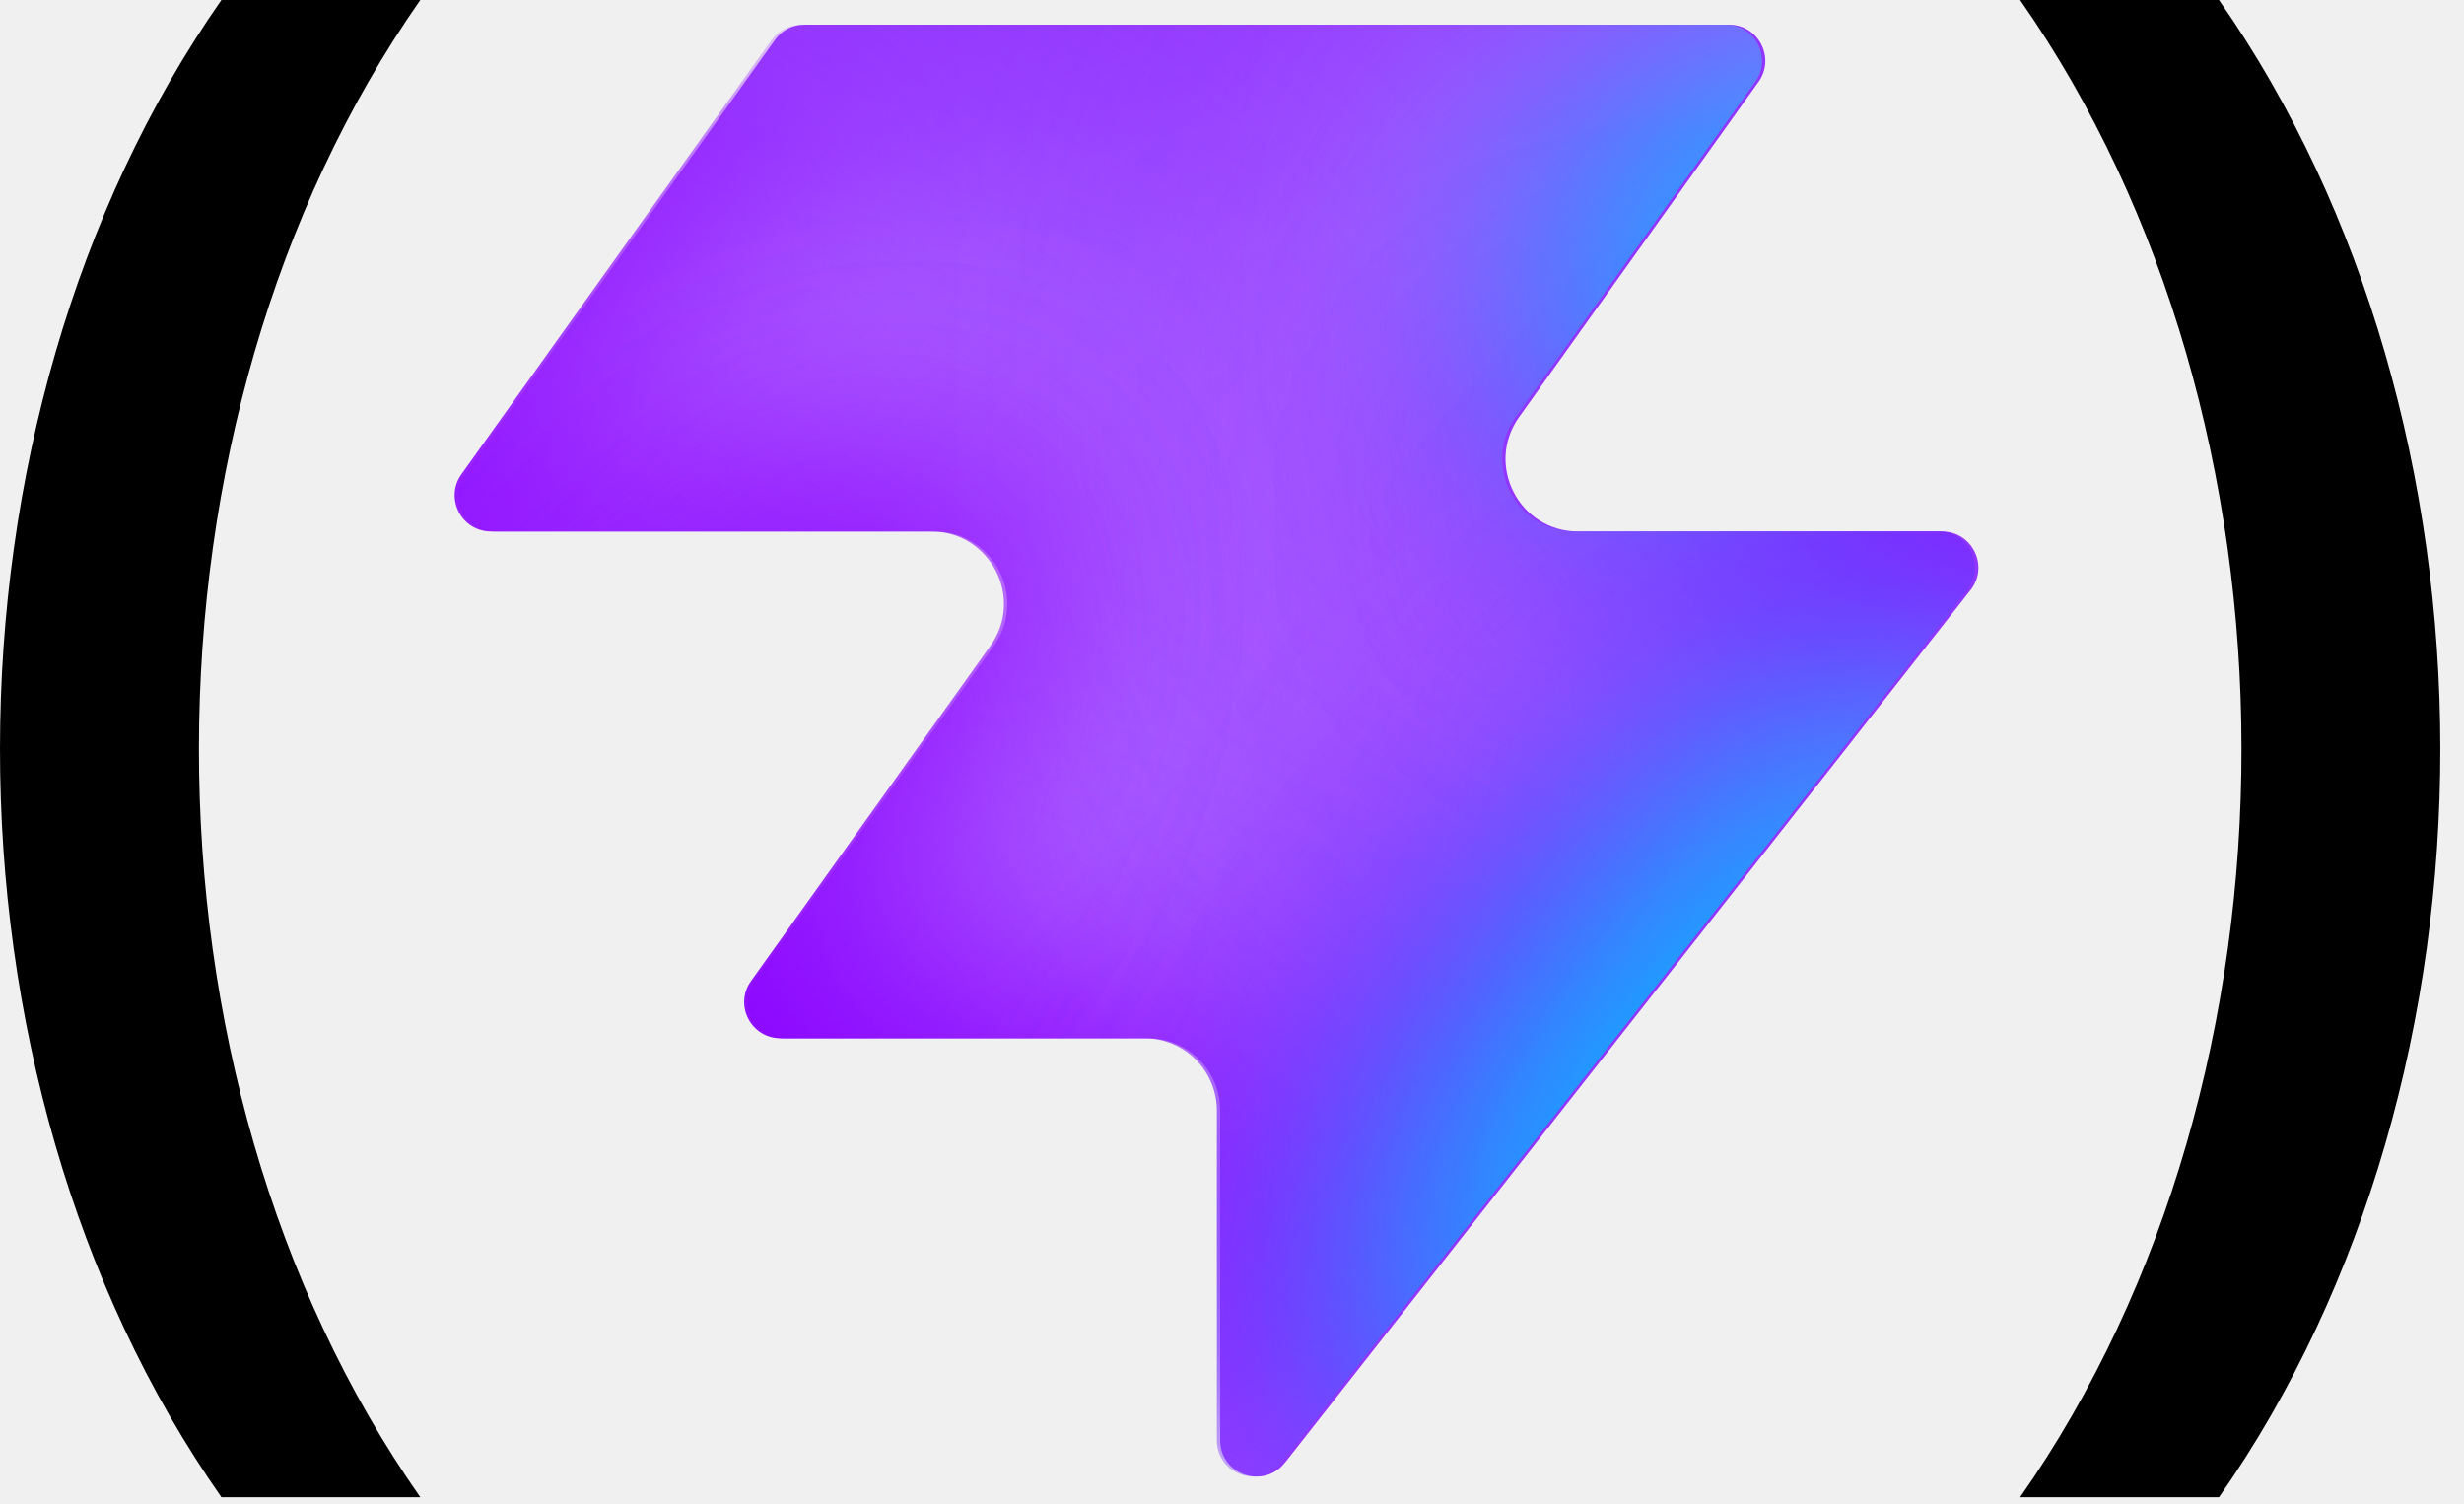
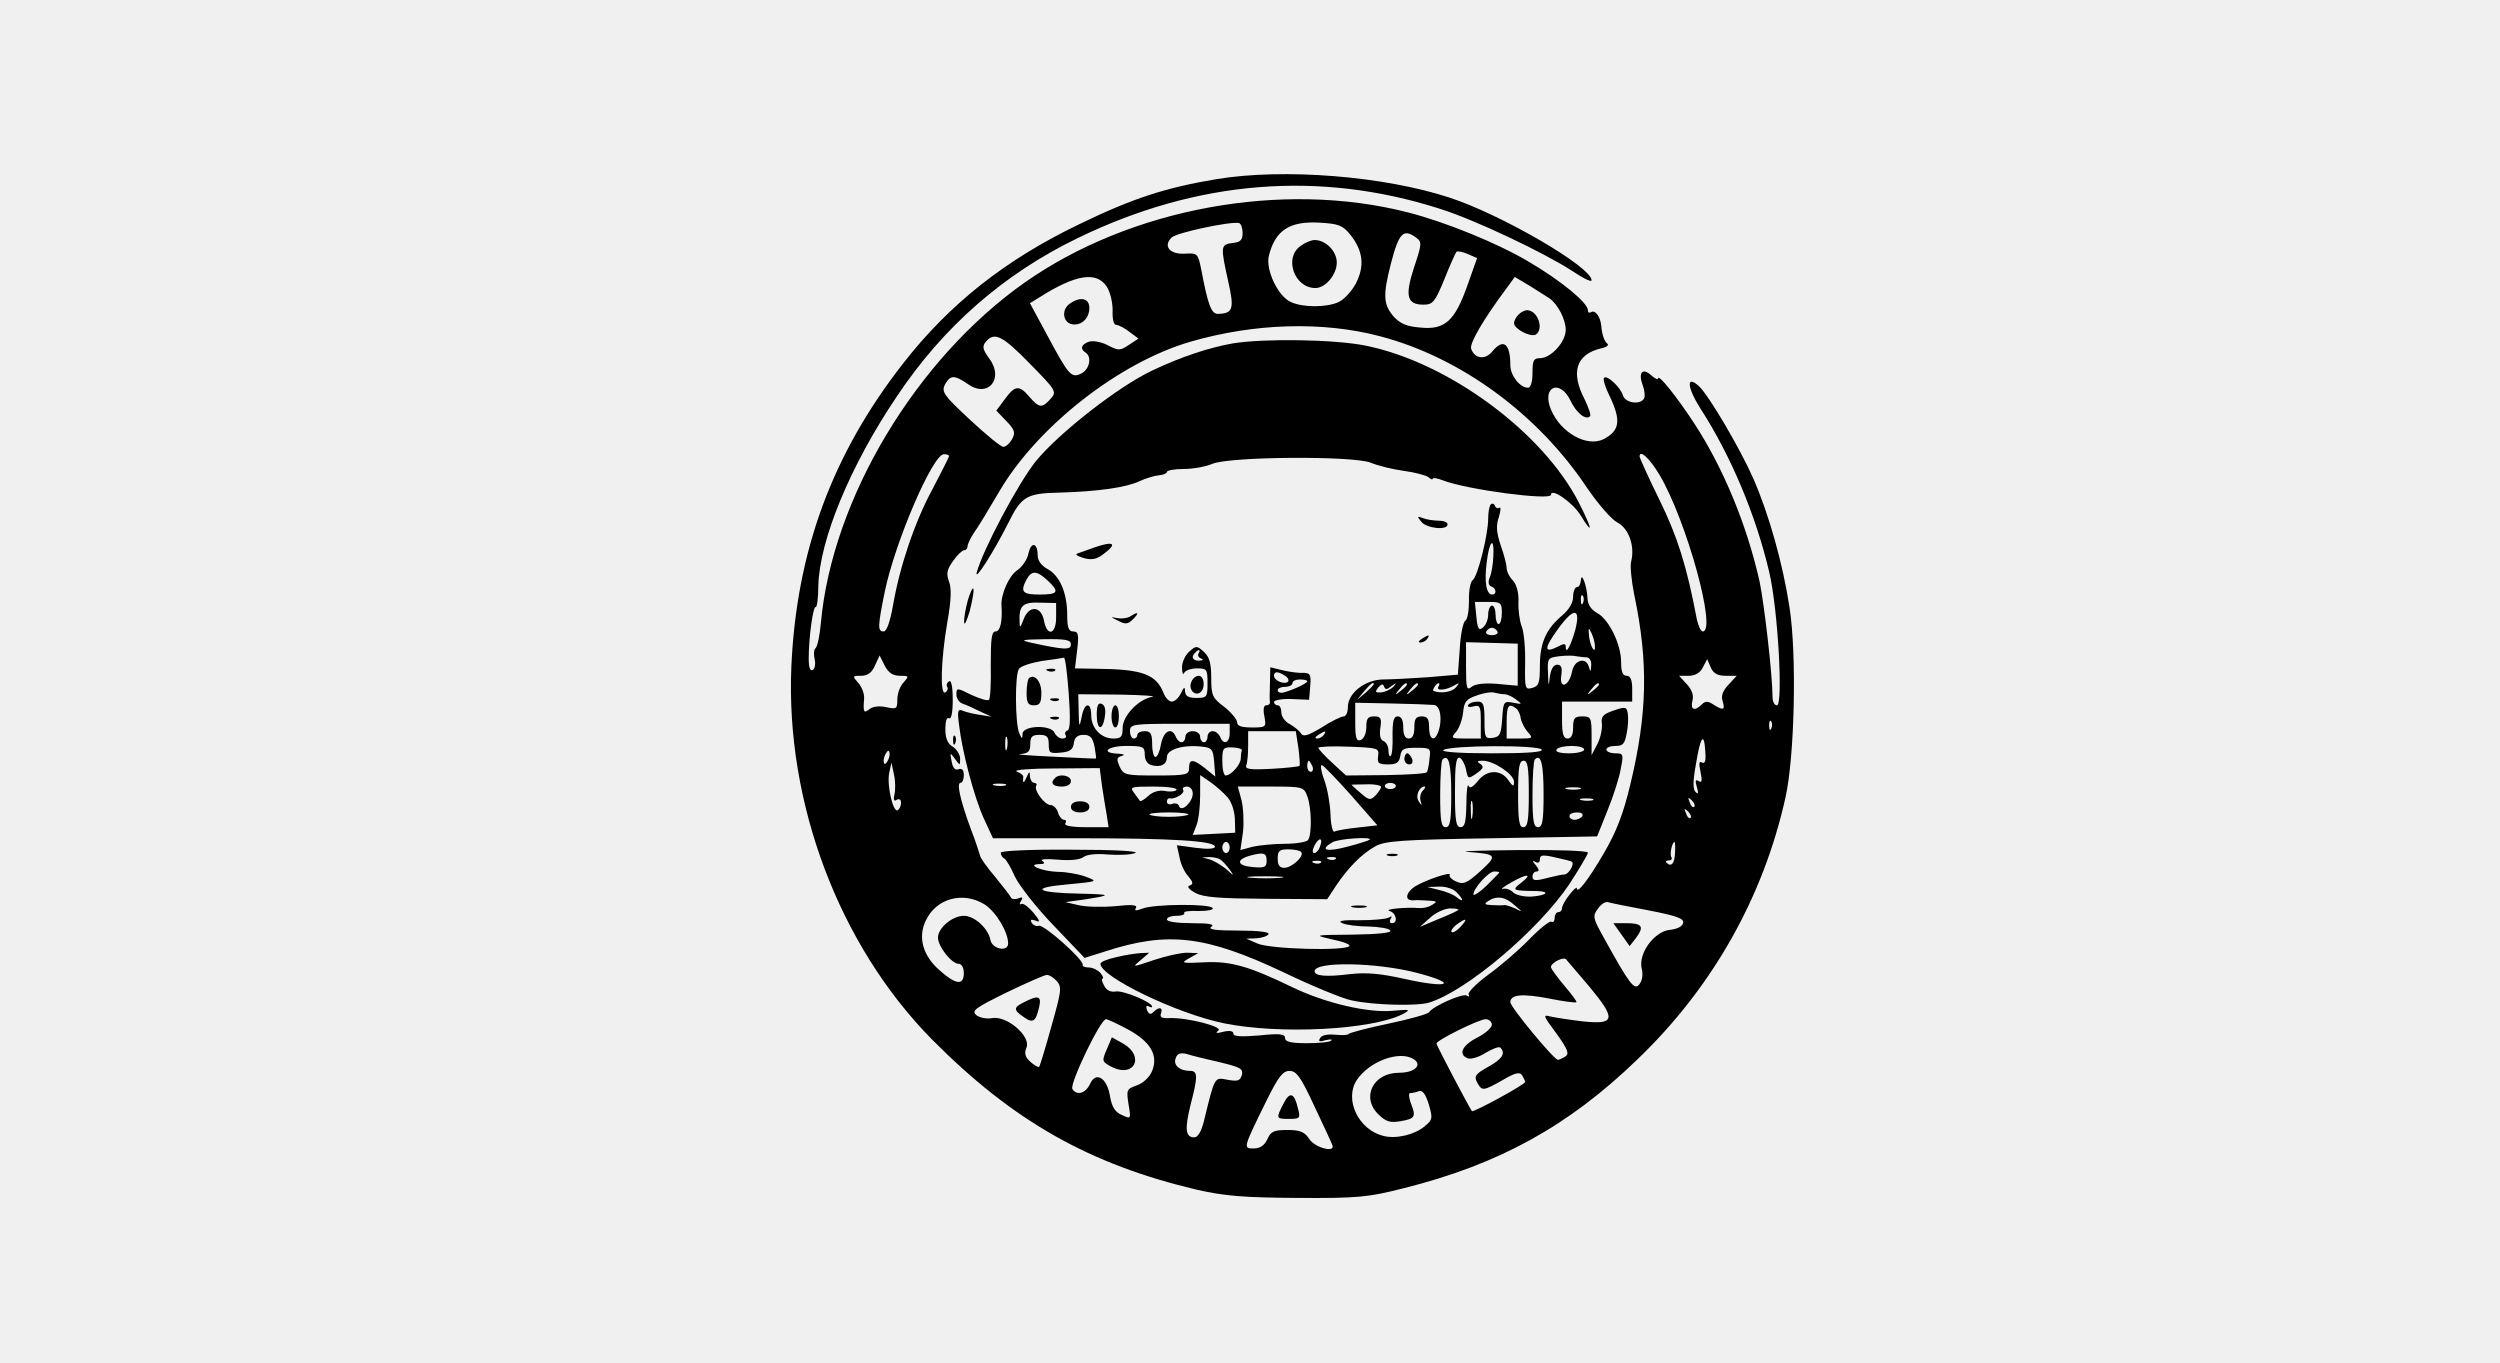
- <svg xmlns="http://www.w3.org/2000/svg" width="77" height="47" fill="none" aria-labelledby="vite-logo-title" viewBox="0 0 77 47">
-   <style>.parenthesis{fill:#000}@media (prefers-color-scheme:dark){.parenthesis{fill:#fff}}</style>
-   <path fill="#9135ff" d="M40.151 45.71c-.663.844-2.02.374-2.02-.699V34.708a2.26 2.26 0 0 0-2.262-2.262H24.493c-.92 0-1.457-1.04-.92-1.788l7.479-10.471c1.07-1.498 0-3.578-1.842-3.578H15.443c-.92 0-1.456-1.04-.92-1.788l9.696-13.576c.213-.297.556-.474.92-.474h28.894c.92 0 1.456 1.04.92 1.788l-7.48 10.472c-1.07 1.497 0 3.578 1.842 3.578h11.376c.944 0 1.474 1.087.89 1.83L40.153 45.712z" />
-   <mask id="a" width="48" height="47" x="14" y="0" maskUnits="userSpaceOnUse" style="mask-type:alpha">
-     <path fill="#000" d="M40.047 45.71c-.663.843-2.02.374-2.02-.699V34.708a2.26 2.26 0 0 0-2.262-2.262H24.389c-.92 0-1.457-1.04-.92-1.788l7.479-10.472c1.07-1.497 0-3.578-1.842-3.578H15.34c-.92 0-1.456-1.04-.92-1.788l9.696-13.575c.213-.297.556-.474.92-.474H53.93c.92 0 1.456 1.04.92 1.788L47.37 13.03c-1.07 1.498 0 3.578 1.842 3.578h11.376c.944 0 1.474 1.088.89 1.831L40.049 45.712z" />
-   </mask>
-   <g mask="url(#a)">
-     <g filter="url(#b)">
-       <ellipse cx="5.508" cy="14.704" fill="#eee6ff" rx="5.508" ry="14.704" transform="rotate(269.814 20.96 11.29)scale(-1 1)" />
-     </g>
-     <g filter="url(#c)">
-       <ellipse cx="10.399" cy="29.851" fill="#eee6ff" rx="10.399" ry="29.851" transform="rotate(89.814 -16.902 -8.275)scale(1 -1)" />
-     </g>
-     <g filter="url(#d)">
-       <ellipse cx="5.508" cy="30.487" fill="#8900ff" rx="5.508" ry="30.487" transform="rotate(89.814 -19.197 -7.127)scale(1 -1)" />
-     </g>
-     <g filter="url(#e)">
-       <ellipse cx="5.508" cy="30.599" fill="#8900ff" rx="5.508" ry="30.599" transform="rotate(89.814 -25.928 4.177)scale(1 -1)" />
-     </g>
-     <g filter="url(#f)">
-       <ellipse cx="5.508" cy="30.599" fill="#8900ff" rx="5.508" ry="30.599" transform="rotate(89.814 -25.738 5.52)scale(1 -1)" />
-     </g>
-     <g filter="url(#g)">
-       <ellipse cx="14.072" cy="22.078" fill="#eee6ff" rx="14.072" ry="22.078" transform="rotate(93.35 31.245 55.578)scale(-1 1)" />
-     </g>
-     <g filter="url(#h)">
-       <ellipse cx="3.47" cy="21.501" fill="#8900ff" rx="3.47" ry="21.501" transform="rotate(89.009 35.419 55.202)scale(-1 1)" />
-     </g>
-     <g filter="url(#i)">
-       <ellipse cx="3.47" cy="21.501" fill="#8900ff" rx="3.47" ry="21.501" transform="rotate(89.009 35.419 55.202)scale(-1 1)" />
-     </g>
-     <g filter="url(#j)">
-       <ellipse cx="14.592" cy="9.743" fill="#8900ff" rx="4.407" ry="29.108" transform="rotate(39.51 14.592 9.743)" />
-     </g>
-     <g filter="url(#k)">
-       <ellipse cx="61.728" cy="-5.321" fill="#8900ff" rx="4.407" ry="29.108" transform="rotate(37.892 61.728 -5.32)" />
-     </g>
-     <g filter="url(#l)">
-       <ellipse cx="55.618" cy="7.104" fill="#00c2ff" rx="5.971" ry="9.665" transform="rotate(37.892 55.618 7.104)" />
-     </g>
-     <g filter="url(#m)">
-       <ellipse cx="12.326" cy="39.103" fill="#8900ff" rx="4.407" ry="29.108" transform="rotate(37.892 12.326 39.103)" />
-     </g>
-     <g filter="url(#n)">
-       <ellipse cx="12.326" cy="39.103" fill="#8900ff" rx="4.407" ry="29.108" transform="rotate(37.892 12.326 39.103)" />
-     </g>
-     <g filter="url(#o)">
-       <ellipse cx="49.857" cy="30.678" fill="#8900ff" rx="4.407" ry="29.108" transform="rotate(37.892 49.857 30.678)" />
-     </g>
-     <g filter="url(#p)">
-       <ellipse cx="52.623" cy="33.171" fill="#00c2ff" rx="5.971" ry="15.297" transform="rotate(37.892 52.623 33.17)" />
-     </g>
+ <svg xmlns="http://www.w3.org/2000/svg" version="1.0" width="677pt" height="369pt" viewBox="0 0 677 369" preserveAspectRatio="xMidYMid meet">
+   <g transform="translate(0,369) scale(0.1,-0.1)" fill="#000000" stroke="none">
+     <path d="M3295 3205 c-138 -23 -228 -52 -372 -122 -200 -96 -352 -216 -478 -378 -191 -245 -288 -507 -302 -820 -16 -369 129 -754 380 -1009 220 -222 427 -339 719 -408 76 -17 125 -21 273 -22 163 -1 190 2 285 26 260 65 448 169 635 350 202 194 340 438 400 708 25 111 31 388 11 515 -18 119 -56 253 -98 349 -36 82 -121 226 -147 250 -35 32 -33 -2 3 -59 84 -130 151 -291 187 -444 24 -101 38 -361 21 -361 -7 0 -12 10 -12 23 0 57 -22 249 -35 312 -34 152 -98 308 -178 430 -48 73 -97 134 -97 120 0 -4 -9 0 -19 9 -23 21 -35 7 -23 -26 5 -12 7 -29 5 -35 -7 -20 -51 -16 -58 6 -7 23 -43 56 -51 48 -4 -3 3 -26 15 -50 31 -65 28 -93 -16 -116 -45 -23 -117 17 -143 80 -26 62 24 84 53 24 16 -34 42 -54 53 -42 3 3 -4 23 -15 46 -38 73 -23 120 42 137 16 3 25 9 20 13 -8 6 -15 24 -17 51 -3 23 -16 41 -27 35 -5 -4 -9 -1 -9 5 0 20 -73 80 -158 130 -85 51 -228 109 -330 135 -340 87 -751 11 -1037 -190 -294 -207 -521 -585 -552 -921 -3 -36 -10 -67 -15 -70 -4 -3 -5 -16 -2 -29 3 -12 1 -26 -5 -29 -7 -5 -11 6 -11 31 0 57 12 143 19 139 3 -2 7 24 7 57 3 124 86 326 213 514 126 189 290 332 491 429 322 156 652 183 978 79 96 -30 283 -119 360 -169 28 -19 52 -31 52 -25 0 36 -244 178 -385 224 -177 58 -447 80 -630 50z m70 -146 c0 -19 -6 -25 -27 -27 -33 -4 -33 -9 -12 -104 17 -75 13 -87 -28 -88 -18 0 -27 25 -45 120 -9 44 -10 45 -45 43 -41 -2 -59 21 -35 44 13 13 159 44 182 39 6 -2 10 -14 10 -27z m292 -5 c34 -43 39 -84 15 -131 -11 -21 -32 -44 -47 -51 -33 -15 -97 -15 -129 0 -35 15 -69 87 -60 125 17 69 56 95 138 90 51 -3 62 -7 83 -33z m177 -7 c17 -12 17 -16 -5 -82 -25 -77 -19 -100 26 -100 25 0 31 7 56 68 15 38 30 71 33 75 3 3 17 0 31 -6 l25 -11 -26 -73 c-34 -97 -61 -122 -128 -115 -38 3 -55 11 -73 31 -27 32 -28 57 -7 140 22 85 34 98 68 73z m-837 -133 c10 -16 16 -43 16 -65 -1 -24 3 -39 10 -39 7 0 23 -9 36 -19 l24 -18 -26 -17 c-24 -16 -28 -16 -57 -1 -17 9 -40 13 -50 10 -22 -7 -26 -20 -10 -30 17 -11 11 -44 -11 -56 -28 -14 -34 -7 -93 103 l-47 87 23 14 c100 64 157 73 185 31z m1199 -32 c22 -15 44 -57 44 -85 0 -33 -40 -77 -70 -77 -17 0 -20 -6 -20 -40 0 -24 -5 -40 -12 -40 -22 0 -48 33 -48 61 0 59 -19 74 -49 37 -19 -23 -47 -20 -57 7 -6 14 35 83 94 162 l24 33 42 -25 c22 -14 46 -29 52 -33z m-461 -102 c220 -57 431 -212 564 -413 29 -42 65 -84 81 -92 31 -16 48 -65 37 -106 -3 -11 1 -53 9 -92 38 -181 35 -320 -11 -511 -19 -80 -38 -129 -72 -187 -42 -72 -73 -112 -73 -94 0 4 -9 -4 -20 -18 -11 -14 -20 -30 -20 -36 0 -6 -4 -11 -10 -11 -5 0 -10 -7 -10 -16 0 -8 -4 -13 -9 -10 -4 3 -31 -18 -59 -47 -28 -29 -78 -72 -111 -96 -33 -24 -57 -49 -54 -54 3 -6 1 -7 -5 -3 -11 7 -92 -29 -102 -45 -3 -5 -53 -19 -110 -31 -58 -12 -106 -25 -108 -28 -1 -3 -17 -4 -36 -2 -20 2 -37 -1 -41 -9 -6 -9 -2 -11 14 -6 13 3 20 3 16 -1 -4 -4 -33 -7 -66 -7 -44 0 -59 4 -59 14 0 11 -14 13 -70 7 -49 -4 -70 -3 -70 5 0 7 -10 9 -27 5 -19 -5 -23 -4 -14 3 16 10 -84 36 -132 34 -21 -1 -27 2 -23 13 6 16 -5 19 -21 3 -7 -7 -12 -6 -17 6 -3 9 -2 13 4 10 6 -3 10 -4 10 -1 0 12 -79 45 -99 41 -13 -2 -25 3 -31 16 -6 10 -8 19 -4 19 3 0 1 7 -6 15 -7 8 -21 15 -31 15 -11 0 -18 3 -17 7 4 13 -106 111 -119 106 -6 -2 -15 1 -19 8 -5 9 -2 10 10 6 14 -6 13 -1 -6 22 -13 15 -27 26 -32 23 -5 -3 -6 1 -1 8 6 10 4 12 -8 7 -9 -3 -17 -2 -19 2 -2 5 -21 29 -42 55 -22 26 -41 52 -42 59 -2 7 -12 39 -25 72 -29 79 -39 125 -28 125 5 0 9 9 9 21 0 14 -5 19 -14 16 -9 -4 -16 3 -19 21 -5 25 -4 25 9 7 14 -19 14 -19 14 1 0 10 -9 25 -20 32 -14 8 -20 23 -20 48 0 21 4 33 10 29 6 -4 10 15 10 50 0 36 -4 54 -10 50 -6 -4 -8 -10 -5 -15 3 -5 1 -11 -5 -15 -15 -9 -12 88 5 188 11 61 12 94 5 112 -8 22 -6 32 11 56 11 16 25 29 30 29 5 0 9 5 9 10 0 6 8 23 18 38 11 15 41 65 68 111 103 176 325 350 519 406 173 50 357 55 510 15z m-946 -75 c72 -73 73 -76 56 -95 -23 -26 -31 -25 -57 5 -28 33 -39 32 -67 -6 l-23 -31 27 -28 c23 -24 25 -31 16 -49 -7 -12 -17 -21 -24 -21 -7 0 -47 33 -91 74 -71 66 -77 75 -67 95 15 26 25 26 62 1 54 -39 99 14 58 69 -18 25 -20 33 -9 46 23 27 45 16 119 -60z m-219 -250 c0 -3 -20 -42 -44 -88 -49 -90 -90 -212 -108 -318 -8 -44 -17 -69 -25 -69 -17 0 -16 14 3 108 28 135 130 372 160 372 8 0 14 -2 14 -5z m1924 -51 c73 -123 156 -424 117 -424 -5 0 -12 15 -16 33 -27 143 -52 223 -101 323 -30 61 -54 114 -54 118 0 20 28 -6 54 -50z m-2057 -544 c25 0 25 -1 10 -18 -10 -10 -17 -31 -17 -46 0 -26 -2 -27 -30 -21 -19 4 -36 2 -45 -5 -16 -13 -18 -9 -15 28 1 13 -6 32 -16 43 -16 18 -16 19 8 19 17 0 29 8 37 27 l13 28 14 -28 c10 -19 22 -27 41 -27z m2236 0 l30 0 -22 -24 c-16 -17 -21 -31 -16 -45 7 -24 2 -26 -25 -9 -15 10 -22 10 -32 0 -19 -19 -31 -14 -25 10 4 15 -1 30 -15 45 l-21 23 26 0 c17 0 31 8 38 22 l12 23 10 -23 c7 -16 19 -22 40 -22z m124 -142 c-3 -8 -6 -5 -6 6 -1 11 2 17 5 13 3 -3 4 -12 1 -19z m-179 -64 c2 -25 -1 -33 -9 -29 -8 5 -9 -2 -4 -25 5 -24 4 -31 -5 -25 -9 5 -10 1 -5 -16 5 -17 4 -21 -3 -14 -8 7 -8 30 1 78 12 74 22 86 25 31z m-2212 -20 c-4 -9 -9 -15 -11 -12 -3 3 -3 13 1 22 4 9 9 15 11 12 3 -3 3 -13 -1 -22z m16 -96 c-3 -14 -1 -19 6 -14 7 4 12 1 12 -8 0 -8 -4 -17 -9 -20 -12 -8 -30 67 -23 101 l6 28 7 -33 c4 -18 4 -43 1 -54z m2166 -33 c-3 -3 -9 2 -12 12 -6 14 -5 15 5 6 7 -7 10 -15 7 -18z m-10 -30 c-3 -3 -9 2 -12 12 -6 14 -5 15 5 6 7 -7 10 -15 7 -18z m-42 -95 c-1 -29 -11 -39 -23 -26 -4 3 -1 6 6 6 7 0 10 4 7 9 -5 8 2 41 9 41 1 0 2 -14 1 -30z m-1870 -139 c30 -19 64 -74 64 -106 0 -24 -44 -15 -48 10 -6 31 -43 65 -72 65 -31 0 -70 -33 -70 -59 0 -24 37 -71 56 -71 8 0 14 -10 14 -25 0 -34 -21 -32 -64 6 -47 40 -61 91 -39 136 28 60 100 80 159 44z m1797 -16 c77 -15 97 -22 95 -34 -2 -10 -16 -17 -36 -19 -42 -4 -87 -65 -76 -106 4 -16 1 -32 -7 -42 -13 -16 -25 -2 -96 127 -29 52 -31 58 -16 78 8 12 20 20 27 18 6 -2 55 -12 109 -22z m-158 -208 c72 -87 69 -102 -18 -93 -34 4 -73 10 -87 13 -23 6 -22 4 15 -46 31 -43 35 -55 24 -62 -8 -5 -17 -9 -20 -9 -11 0 -129 143 -129 156 0 21 32 24 105 10 39 -8 72 -12 74 -10 2 1 -13 22 -33 45 -20 24 -36 46 -36 50 0 12 34 29 41 21 4 -4 32 -38 64 -75z m-1443 16 c14 -16 12 -28 -15 -123 -16 -58 -31 -107 -33 -109 -2 -2 -13 4 -23 13 -15 13 -18 24 -11 40 11 31 -54 86 -93 79 -15 -3 -34 1 -43 8 -14 12 -4 19 81 61 54 26 104 48 110 48 7 0 19 -8 27 -17z m193 -131 c61 -33 82 -70 65 -112 -7 -17 -24 -33 -41 -39 -28 -10 -29 -12 -23 -51 7 -41 7 -41 -19 -29 -18 8 -26 22 -31 50 -8 50 -38 69 -54 34 -12 -26 -36 -33 -48 -14 -8 14 76 189 91 189 5 0 32 -13 60 -28z m985 13 c0 -8 -18 -24 -40 -35 -41 -21 -52 -46 -25 -56 8 -3 30 3 48 15 19 11 37 18 40 14 15 -15 5 -31 -33 -52 -34 -19 -39 -25 -30 -42 13 -24 16 -24 69 6 34 20 46 23 53 13 4 -7 8 -15 8 -18 0 -7 -140 -83 -144 -79 -8 11 -96 178 -96 183 0 9 113 65 133 66 9 0 17 -7 17 -15z m-739 -101 c58 -14 66 -18 62 -35 -5 -16 -11 -18 -39 -13 -36 7 -34 10 -64 -113 -7 -27 -16 -43 -26 -43 -24 0 -26 23 -10 88 20 77 20 92 -1 92 -29 0 -47 16 -39 35 4 12 13 15 29 11 12 -4 52 -14 88 -22z m527 8 c25 -16 3 -37 -39 -37 -72 0 -104 -68 -55 -114 20 -19 31 -22 60 -17 39 7 41 12 26 50 -5 15 -6 26 -1 26 5 0 16 2 23 5 10 4 18 -7 27 -35 11 -38 11 -42 -11 -60 -27 -23 -78 -35 -112 -26 -68 17 -106 99 -72 151 34 51 115 81 154 57z m-268 -129 c25 -53 47 -100 48 -104 9 -22 -47 -7 -62 16 -13 20 -25 25 -60 25 -36 0 -45 -4 -54 -25 -8 -17 -20 -25 -37 -25 -29 0 -29 0 34 128 33 67 45 82 63 82 19 0 31 -17 68 -97z" />
+     <path d="M3522 3024 c-46 -32 -17 -114 40 -114 28 0 58 37 58 69 0 31 -30 61 -60 61 -9 0 -26 -7 -38 -16z" />
+     <path d="M2896 2867 c-22 -16 -18 -50 7 -55 25 -5 47 16 47 44 0 27 -25 32 -54 11z" />
+     <path d="M4112 2838 c-7 -7 -12 -17 -12 -23 0 -16 45 -39 59 -31 23 15 5 66 -24 66 -6 0 -16 -5 -23 -12z" />
+     <path d="M3338 2760 c-63 -11 -139 -36 -217 -73 -92 -43 -254 -170 -316 -246 -48 -60 -143 -239 -160 -301 -7 -28 48 59 85 133 36 73 50 81 138 83 107 3 182 14 218 31 17 8 41 15 53 16 11 1 21 5 21 9 0 4 20 8 45 8 25 0 60 6 78 14 49 20 382 22 429 3 19 -8 59 -18 89 -22 30 -4 60 -12 67 -17 6 -6 12 -8 12 -4 0 3 12 1 28 -5 64 -25 292 -55 292 -39 0 20 58 -20 80 -55 35 -57 33 -40 -4 33 -97 191 -354 381 -578 426 -82 17 -276 20 -360 6z" />
+     <path d="M4037 2324 c-4 -4 -7 -21 -7 -38 0 -45 -29 -159 -42 -167 -6 -4 -11 -29 -10 -56 0 -26 -4 -51 -10 -54 -6 -4 -13 -38 -15 -76 l-5 -70 -82 -7 c-44 -3 -99 -6 -121 -6 -49 -1 -95 -37 -95 -75 0 -14 -5 -25 -11 -25 -7 0 -34 -13 -60 -30 -38 -23 -50 -26 -56 -16 -4 7 -18 18 -30 25 -13 6 -23 21 -23 31 0 11 -4 20 -10 20 -5 0 -10 4 -10 9 0 5 21 9 48 8 l47 -2 3 36 c3 33 0 37 -20 37 -13 -1 -38 3 -55 7 l-33 8 -1 -44 c-1 -24 -1 -47 0 -51 0 -5 -4 -8 -10 -8 -7 0 -9 -11 -5 -30 5 -29 5 -30 -34 -30 -28 0 -40 4 -40 14 0 8 -16 27 -35 42 -32 24 -35 31 -35 79 0 39 -5 56 -20 70 -19 17 -21 17 -40 0 -11 -10 -20 -30 -19 -44 0 -14 3 -20 6 -13 2 6 18 12 34 12 27 0 29 -2 29 -40 0 -38 -2 -40 -30 -40 -22 0 -30 5 -31 18 0 13 -3 12 -11 -5 -6 -13 -17 -23 -25 -23 -7 0 -17 10 -22 23 -20 51 -57 65 -183 66 l-57 1 6 50 c5 42 3 50 -11 50 -12 0 -16 10 -16 45 0 59 -20 106 -53 124 -17 9 -27 23 -27 37 0 35 -18 38 -25 5 -3 -16 -17 -36 -30 -45 -23 -15 -45 -66 -43 -96 3 -41 -3 -70 -16 -70 -11 0 -13 -20 -13 -90 1 -49 -1 -92 -5 -95 -3 -4 -25 3 -47 13 -40 20 -41 20 -41 1 0 -11 8 -22 18 -25 9 -3 31 -13 47 -21 l30 -14 -30 5 c-16 2 -37 7 -47 11 -14 6 -16 1 -11 -37 8 -72 41 -197 67 -254 l25 -54 233 0 c252 0 368 -7 368 -23 0 -6 -20 -7 -51 -3 l-52 7 7 -32 c3 -18 14 -42 24 -52 13 -16 14 -21 4 -25 -9 -2 -3 -10 15 -20 22 -12 64 -15 193 -16 l164 -1 23 35 c34 51 71 88 107 108 26 15 72 18 316 22 l285 5 28 70 c16 39 32 89 36 113 8 40 7 42 -15 42 -13 0 -24 5 -24 10 0 6 11 10 25 10 20 0 25 6 30 34 4 18 5 42 3 54 -3 18 -6 19 -38 8 -29 -10 -35 -16 -32 -37 1 -14 -4 -39 -13 -55 l-15 -29 0 53 c0 49 -2 52 -25 52 -21 0 -25 -5 -25 -30 0 -20 -5 -30 -15 -30 -11 0 -15 12 -15 50 l0 50 95 0 95 0 0 35 c0 24 -5 35 -15 35 -11 0 -15 11 -15 37 0 48 -33 116 -65 133 -16 9 -25 22 -26 39 -1 33 -17 76 -18 49 -1 -10 -5 -18 -11 -18 -5 0 -10 -12 -10 -26 0 -16 -11 -35 -30 -51 -43 -36 -60 -74 -60 -136 0 -47 -3 -55 -21 -60 -19 -5 -20 -2 -19 66 1 40 -3 85 -9 100 -6 15 -10 46 -9 67 1 25 -5 47 -15 58 -10 10 -17 25 -17 34 0 8 -7 36 -16 61 -12 36 -13 54 -5 77 5 17 6 28 1 25 -4 -3 -10 0 -12 6 -2 5 -7 7 -11 3z m7 -141 c-1 -21 -5 -47 -10 -57 -5 -13 -3 -21 4 -24 14 -4 16 -22 3 -22 -16 0 -22 33 -15 87 7 60 21 72 18 16z m-1207 -65 c33 -31 29 -38 -22 -38 -46 0 -53 7 -35 41 14 25 28 24 57 -3z m1450 -60 c-3 -8 -6 -5 -6 6 -1 11 2 17 5 13 3 -3 4 -12 1 -19z m-1427 -40 c0 -47 -25 -53 -33 -8 -8 40 -41 41 -55 3 -9 -24 -11 -25 -11 -6 -2 43 9 53 55 51 l44 -1 0 -39z m1207 12 c0 -16 -4 -30 -9 -30 -4 0 -8 11 -8 25 0 14 -4 25 -10 25 -5 0 -10 -11 -10 -24 0 -13 -6 -29 -14 -35 -11 -10 -15 -4 -18 29 l-4 40 37 0 c33 0 36 -2 36 -30z m199 -45 c-12 -43 -26 -70 -26 -46 0 8 -5 9 -19 1 -41 -21 -41 -7 -1 48 42 58 61 56 46 -3z m-211 -5 c3 -5 -3 -10 -15 -10 -12 0 -18 5 -15 10 3 6 10 10 15 10 5 0 12 -4 15 -10z m264 -39 c2 -26 -13 -1 -16 27 -2 23 -1 24 7 7 5 -11 9 -26 9 -34z m-1419 4 c0 -16 -18 -15 -110 5 -29 7 -22 8 38 9 59 1 72 -2 72 -14z m1210 -55 l0 -57 -55 5 c-35 3 -60 0 -70 -8 -13 -11 -15 -4 -15 54 l0 67 70 -2 70 -2 0 -57z m-864 31 c-4 -5 0 -12 6 -14 8 -3 6 -6 -4 -6 -18 -1 -24 10 -11 22 9 10 15 8 9 -2z m1050 -11 c8 0 14 -9 13 -22 -1 -17 -2 -19 -6 -5 -7 29 -40 21 -46 -12 -8 -40 -35 -49 -29 -10 3 21 0 29 -11 29 -10 0 -17 -12 -20 -32 -3 -29 -4 -28 -5 9 -2 40 -1 42 31 46 17 2 38 2 45 0 8 -1 20 -3 28 -3z m-1402 -97 c5 -67 4 -99 -3 -101 -6 -2 -9 -8 -5 -13 3 -5 -1 -9 -9 -9 -8 0 -17 7 -21 15 -8 23 -86 21 -87 -2 0 -15 -2 -15 -9 2 -11 26 -12 156 -1 173 4 8 33 17 62 22 30 4 57 8 60 9 4 0 9 -43 13 -96z m586 47 c8 -5 11 -12 8 -16 -10 -9 -38 3 -38 16 0 12 10 13 30 0z m60 -15 c0 -6 -45 -26 -67 -31 -7 -1 -13 2 -13 7 0 5 9 9 20 9 11 0 20 5 20 10 0 6 9 10 20 10 11 0 20 -2 20 -5z m180 -8 c0 -2 -10 -12 -22 -23 l-23 -19 19 23 c18 21 26 27 26 19z m48 -5 c14 10 15 10 5 -2 -7 -7 -22 -14 -33 -15 -16 -1 -17 1 -8 13 9 10 13 11 16 3 3 -9 8 -9 20 1z m42 4 c0 -2 -8 -10 -17 -17 -16 -13 -17 -12 -4 4 13 16 21 21 21 13z m30 0 c0 -2 -8 -10 -17 -17 -16 -13 -17 -12 -4 4 13 16 21 21 21 13z m55 -6 c-7 -12 23 -9 45 5 13 7 13 6 2 -7 -10 -12 -41 -17 -60 -9 -5 2 8 21 14 21 3 0 2 -5 -1 -10z m435 6 c0 -2 -8 -10 -17 -17 -16 -13 -17 -12 -4 4 13 16 21 21 21 13z m-256 -26 c7 0 21 -6 31 -14 18 -13 18 -14 -7 -9 -26 5 -27 3 -30 -43 -3 -42 -6 -49 -25 -52 -21 -3 -23 0 -23 47 0 44 -3 51 -19 51 -11 0 -22 -4 -25 -9 -4 -5 3 -7 14 -4 18 5 20 0 20 -41 l0 -46 -42 0 c-38 0 -40 1 -25 18 8 9 17 33 19 52 3 30 8 37 38 47 19 7 41 10 48 7 8 -2 19 -4 26 -4z m-954 -7 c-38 -7 -80 -52 -80 -85 0 -23 -4 -28 -25 -28 -33 0 -60 28 -60 63 0 38 -19 35 -26 -5 -6 -30 -7 -28 -8 15 l-1 47 113 -1 c61 -1 101 -4 87 -6z m763 -22 c18 -1 24 -42 11 -75 -10 -26 -24 -18 -24 14 0 23 -4 30 -20 30 -16 0 -20 -7 -20 -30 0 -20 -5 -30 -15 -30 -10 0 -15 10 -15 30 0 20 -5 30 -15 30 -11 0 -14 -12 -14 -50 1 -28 -1 -54 -5 -57 -3 -3 -6 3 -6 14 0 12 -6 23 -13 26 -9 3 -12 16 -9 36 4 26 1 31 -17 31 -17 0 -21 -6 -21 -29 0 -16 -6 -31 -15 -35 -12 -4 -15 5 -15 48 l0 53 98 -2 c53 -1 105 -3 115 -4z m222 -9 c6 -4 12 -16 13 -27 2 -11 11 -28 19 -37 15 -17 14 -18 -20 -18 l-37 0 0 45 c0 44 5 52 25 37z m-775 -67 c0 -27 -17 -34 -26 -10 -4 8 -12 15 -20 15 -8 0 -14 -7 -14 -15 0 -8 -4 -15 -10 -15 -5 0 -10 7 -10 15 0 8 -9 15 -20 15 -11 0 -20 -7 -20 -15 0 -8 -5 -15 -10 -15 -6 0 -13 7 -16 15 -11 27 -33 16 -40 -20 -3 -19 -10 -35 -15 -35 -5 0 -9 16 -9 35 0 28 -4 35 -20 35 -11 0 -20 -4 -20 -10 0 -5 -4 -10 -10 -10 -5 0 -10 9 -10 20 0 19 7 20 135 20 l135 0 0 -25z m186 -40 c3 -25 5 -47 3 -49 -2 -2 -37 -6 -77 -8 -58 -3 -71 -1 -67 10 3 7 5 31 5 53 l0 39 64 0 65 0 7 -45z m69 35 c-3 -5 -12 -10 -18 -10 -7 0 -6 4 3 10 19 12 23 12 15 0z m-858 -37 c-3 -10 -5 -4 -5 12 0 17 2 24 5 18 2 -7 2 -21 0 -30z m113 11 c0 -23 3 -25 33 -22 24 2 33 8 35 26 2 15 10 22 26 22 18 0 25 -7 30 -32 3 -17 5 -32 4 -32 -2 -1 -55 2 -118 5 -63 3 -103 6 -87 7 22 2 27 7 27 27 0 20 5 25 25 25 20 0 25 -5 25 -26z m260 -28 c0 -14 7 -25 18 -28 26 -7 42 2 42 22 0 21 45 34 96 28 26 -3 29 -7 32 -42 l3 -39 -27 22 c-33 26 -44 27 -44 1 0 -18 -7 -20 -88 -20 -84 0 -89 1 -100 24 -9 21 -8 25 6 29 10 3 5 5 -10 6 -50 2 -29 21 22 21 46 0 50 -2 50 -24z m263 12 c-2 -5 -3 -14 -3 -22 0 -16 -26 -46 -41 -46 -5 0 -9 17 -9 39 0 35 2 38 28 37 15 -1 26 -4 25 -8z m369 -15 c-3 -20 1 -23 27 -23 23 0 30 5 33 23 3 19 9 22 43 22 39 0 40 -1 36 -30 -1 -16 -5 -33 -7 -36 -2 -4 -52 -7 -111 -8 l-108 -1 -37 34 c-21 19 -38 38 -38 41 0 3 37 5 83 3 79 -3 82 -4 79 -25z m443 17 c4 -7 -41 -10 -137 -10 -87 0 -138 4 -129 9 20 13 258 14 266 1z m115 0 c0 -5 -18 -10 -41 -10 -24 0 -38 4 -34 10 3 6 22 10 41 10 19 0 34 -4 34 -10z m-360 -121 c0 -72 -3 -89 -15 -89 -12 0 -15 16 -15 88 0 49 3 92 6 95 17 17 24 -11 24 -94z m40 67 c5 -26 6 -26 29 -10 18 13 20 18 10 25 -11 7 -9 9 6 9 30 0 85 -37 85 -57 0 -14 -3 -14 -16 5 -20 29 -58 28 -82 -3 -14 -17 -22 -21 -25 -13 -3 7 -6 -15 -6 -49 -1 -49 -4 -63 -16 -63 -12 0 -15 17 -15 96 0 72 3 95 13 92 6 -3 14 -17 17 -32z m210 -67 c0 -72 -3 -89 -15 -89 -12 0 -15 16 -15 88 0 49 3 92 6 95 17 17 24 -11 24 -94z m-626 76 c3 -8 1 -15 -4 -15 -6 0 -10 7 -10 15 0 8 2 15 4 15 2 0 6 -7 10 -15z m586 -75 c0 -72 -3 -90 -15 -90 -11 0 -14 18 -14 90 0 72 3 90 15 90 11 0 14 -18 14 -90z m-480 -5 l70 -80 -53 -6 c-30 -3 -58 -8 -63 -11 -5 -3 -10 17 -11 46 -1 28 -8 70 -17 94 -9 24 -11 42 -6 40 5 -2 41 -39 80 -83z m-676 28 c4 -27 10 -63 13 -80 l5 -33 -61 0 c-39 0 -60 4 -56 10 3 6 2 10 -4 10 -5 0 -13 9 -16 20 -3 11 -13 20 -20 20 -16 0 -46 40 -39 52 3 4 0 8 -5 8 -6 0 -11 8 -12 18 0 14 -2 14 -9 -3 -8 -18 -11 -17 -9 2 0 4 -8 10 -18 14 -10 4 37 8 103 8 l122 1 6 -47z m340 -32 c11 -12 19 -37 20 -58 l1 -38 -57 -3 -58 -3 10 26 c6 15 10 51 10 81 l0 55 28 -19 c15 -11 36 -29 46 -41z m-601 32 c-7 -2 -21 -2 -30 0 -10 3 -4 5 12 5 17 0 24 -2 18 -5z m1017 -4 c0 -4 -7 -14 -15 -23 -14 -14 -18 -13 -40 6 -14 12 -25 22 -25 23 0 0 18 1 40 1 22 1 40 -3 40 -7z m40 3 c0 -5 -7 -9 -15 -9 -8 0 -15 4 -15 9 0 4 7 8 15 8 8 0 15 -4 15 -8z m-594 -11 c-3 -4 -17 -6 -31 -3 -16 3 -33 -2 -45 -13 -11 -10 -21 -16 -23 -14 -1 2 -9 12 -16 22 -12 16 -9 17 53 17 37 0 65 -4 62 -9z m44 -10 c0 -23 -31 -52 -37 -34 -2 7 -11 9 -19 6 -8 -3 -14 0 -14 6 0 6 3 10 8 9 14 -3 42 14 36 23 -3 5 2 9 10 9 9 0 16 -8 16 -19z m310 -7 c12 -30 13 -105 2 -119 -4 -5 -32 -10 -62 -10 -30 0 -70 -4 -88 -8 l-33 -9 7 49 c3 27 1 66 -4 86 l-10 37 89 0 c87 0 90 -1 99 -26z m313 15 c-6 -6 -9 -19 -6 -28 4 -13 3 -14 -5 -1 -10 14 1 40 16 40 3 0 1 -5 -5 -11z m425 4 c-10 -2 -26 -2 -35 0 -10 3 -2 5 17 5 19 0 27 -2 18 -5z m-291 -75 c-2 -13 -4 -5 -4 17 -1 22 1 32 4 23 2 -10 2 -28 0 -40z m326 45 c-7 -2 -21 -2 -30 0 -10 3 -4 5 12 5 17 0 24 -2 18 -5z m-1095 -39 c-4 -3 -27 -6 -53 -6 -26 0 -49 3 -52 6 -4 3 20 6 52 6 32 0 56 -3 53 -6z m1067 -4 c-3 -5 -13 -10 -21 -10 -8 0 -14 5 -14 10 0 6 9 10 21 10 11 0 17 -4 14 -10z m-711 -84 c-3 -9 -10 -16 -15 -16 -6 0 -5 9 1 21 13 24 24 20 14 -5z m135 20 c-2 -2 -30 -11 -61 -19 -56 -15 -76 -9 -40 12 16 10 110 16 101 7z m-379 -21 c0 -8 -4 -15 -10 -15 -5 0 -10 7 -10 15 0 8 5 15 10 15 6 0 10 -7 10 -15z m193 -12 c11 -10 -24 -43 -45 -43 -13 0 -18 7 -18 25 0 21 5 25 28 25 16 0 32 -3 35 -7z m-93 -24 c0 -17 -5 -20 -37 -17 -42 3 -47 19 -11 30 40 11 48 9 48 -13z m-125 3 c6 -4 17 -16 25 -27 13 -18 12 -18 -10 2 -14 11 -34 23 -45 26 l-20 5 20 1 c11 0 25 -3 30 -7z m312 2 c-3 -3 -12 -4 -19 -1 -8 3 -5 6 6 6 11 1 17 -2 13 -5z m-40 -10 c-3 -3 -12 -4 -19 -1 -8 3 -5 6 6 6 11 1 17 -2 13 -5z m-109 -41 c-21 -2 -57 -2 -80 0 -24 2 -7 4 37 4 44 0 63 -2 43 -4z" />
+     <path d="M2838 1873 c7 -3 16 -2 19 1 4 3 -2 6 -13 5 -11 0 -14 -3 -6 -6z" />
+     <path d="M2786 1853 c-3 -4 -6 -21 -6 -40 0 -26 4 -33 20 -33 16 0 20 7 20 34 0 31 -19 53 -34 39z" />
+     <path d="M2848 1793 c7 -3 16 -2 19 1 4 3 -2 6 -13 5 -11 0 -14 -3 -6 -6z" />
+     <path d="M2848 1743 c7 -3 16 -2 19 1 4 3 -2 6 -13 5 -11 0 -14 -3 -6 -6z" />
+     <path d="M2970 1755 c0 -43 16 -46 22 -5 3 18 0 31 -9 34 -9 4 -13 -5 -13 -29z" />
+     <path d="M3010 1750 c0 -16 5 -30 10 -30 6 0 10 14 10 30 0 17 -4 30 -10 30 -5 0 -10 -13 -10 -30z" />
+     <path d="M3803 1635 c0 -8 6 -15 13 -15 8 0 11 6 8 15 -4 8 -9 15 -13 15 -4 0 -8 -7 -8 -15z" />
+     <path d="M2857 1583 c-14 -13 -6 -23 18 -23 16 0 25 6 25 15 0 15 -31 21 -43 8z" />
+     <path d="M2900 1505 c0 -9 9 -15 25 -15 16 0 25 6 25 15 0 9 -9 15 -25 15 -16 0 -25 -6 -25 -15z" />
+     <path d="M3849 2277 c14 -18 71 -24 71 -7 0 6 -11 10 -24 10 -13 0 -33 3 -43 7 -16 6 -16 5 -4 -10z" />
+     <path d="M2965 2208 c-16 -6 -37 -13 -45 -16 -10 -3 -5 -7 14 -13 21 -6 35 -4 52 9 41 30 32 38 -21 20z" />
+     <path d="M2621 2065 c-6 -22 -11 -49 -10 -60 0 -11 7 3 15 30 7 28 12 55 10 60 -2 6 -8 -8 -15 -30z" />
+     <path d="M3061 2021 c-7 -5 -23 -7 -35 -5 -20 4 -20 4 2 -7 19 -10 26 -10 40 4 18 18 15 22 -7 8z" />
+     <path d="M3850 1960 c-9 -6 -10 -10 -3 -10 6 0 15 5 18 10 8 12 4 12 -15 0z" />
+     <path d="M3226 1843 c-8 -19 8 -38 23 -29 16 10 13 46 -3 46 -8 0 -17 -8 -20 -17z" />
+     <path d="M2581 1684 c0 -11 3 -14 6 -6 3 7 2 16 -1 19 -3 4 -6 -2 -5 -13z" />
+     <path d="M2710 1381 c0 -6 4 -13 10 -16 5 -3 18 -25 28 -48 11 -24 57 -83 104 -132 l85 -89 54 17 c172 56 273 44 487 -57 75 -36 157 -70 182 -75 58 -13 178 -16 210 -6 101 31 296 196 380 321 27 42 50 80 50 85 0 5 -79 8 -187 7 -104 -1 -165 -3 -138 -5 79 -6 81 -9 34 -52 -37 -33 -46 -37 -66 -28 -12 5 -20 14 -17 18 6 10 -66 -14 -95 -32 -25 -17 -28 -39 -3 -37 9 1 28 0 42 -1 22 -1 23 -3 7 -12 -9 -6 -25 -9 -35 -8 -32 3 -97 -3 -79 -8 18 -5 24 -33 6 -33 -5 0 -7 5 -3 12 5 7 3 8 -6 3 -7 -4 -42 -7 -79 -7 -46 1 -60 -2 -46 -8 11 -5 43 -9 72 -9 28 -1 55 -5 58 -11 4 -6 -33 -10 -102 -11 -106 -1 -107 -1 -55 -13 30 -6 50 -14 46 -18 -13 -14 -217 -8 -249 7 l-30 13 27 1 c15 1 30 6 33 11 4 6 -26 10 -82 10 -60 0 -83 3 -73 10 11 7 -5 10 -52 10 -39 0 -68 4 -68 10 0 6 12 10 26 10 14 0 23 3 21 8 -3 4 15 6 39 5 24 0 41 3 38 8 -7 12 -156 11 -189 -1 -19 -7 -24 -7 -19 1 5 9 -11 10 -57 5 -35 -3 -80 -2 -99 3 l-35 8 50 7 c78 12 76 14 -10 16 -119 2 -138 16 -35 25 84 8 84 8 50 21 -19 7 -53 13 -75 13 -42 1 -89 20 -50 21 14 0 16 3 7 9 -7 4 12 6 43 3 33 -3 60 0 69 7 8 7 35 10 66 7 29 -2 62 -1 74 4 13 5 -54 9 -171 9 -115 1 -193 -3 -193 -8z m1547 -25 c7 -7 -9 -33 -20 -34 -7 0 -29 -5 -49 -10 -30 -8 -38 -7 -38 4 0 8 5 14 11 14 8 0 7 6 -2 17 -10 11 -10 14 -1 9 7 -4 12 -2 12 7 0 12 8 13 42 5 23 -5 44 -10 45 -12z m-197 -29 c0 -1 -16 -17 -35 -36 -19 -18 -35 -28 -35 -23 0 16 41 62 56 62 8 0 14 -1 14 -3z m60 -27 c-27 -21 -26 -22 42 -23 38 -1 26 -12 -15 -15 -19 -1 -41 4 -49 11 -7 8 -20 12 -28 10 -8 -2 1 5 20 16 45 26 62 26 30 1z m-176 -26 c20 -20 21 -30 1 -14 -8 7 -30 16 -48 20 l-32 8 32 1 c17 1 39 -6 47 -15z m157 -35 c23 -19 23 -20 2 -9 -12 5 -26 10 -30 9 -4 -1 -19 -1 -33 0 -20 1 -22 3 -10 11 23 15 46 12 71 -11z m-152 -13 c-2 -3 -27 -14 -54 -25 l-50 -21 28 25 c15 14 40 25 54 25 15 0 24 -2 22 -4z m6 -46 c-10 -11 -21 -17 -24 -14 -3 3 3 12 13 20 28 20 32 17 11 -6z m-120 -124 c116 -30 91 -44 -31 -17 -66 15 -105 18 -149 13 -65 -8 -95 -5 -95 8 0 27 166 24 275 -4z" />
+     <path d="M3758 1373 c6 -2 18 -2 25 0 6 3 1 5 -13 5 -14 0 -19 -2 -12 -5z" />
+     <path d="M3663 1233 c9 -2 25 -2 35 0 9 3 1 5 -18 5 -19 0 -27 -2 -17 -5z" />
+     <path d="M3023 1098 c-24 -5 -43 -13 -43 -18 0 -35 207 -135 334 -161 152 -31 401 -18 485 25 22 12 20 13 -25 9 -69 -7 -186 21 -273 63 -118 57 -168 72 -241 68 -61 -3 -63 -2 -40 11 l25 14 -31 1 c-17 0 -57 -9 -90 -20 -59 -20 -59 -20 -35 0 l23 20 -23 -1 c-13 -1 -43 -5 -66 -11z" />
+     <path d="M4391 1159 l22 -31 18 23 c22 30 16 39 -27 39 l-35 0 22 -31z" />
+     <path d="M2773 976 c-29 -14 -29 -21 -1 -40 25 -18 33 -13 42 27 7 30 -2 33 -41 13z" />
+     <path d="M2997 848 c-14 -32 -13 -33 15 -48 60 -29 88 29 31 63 l-32 18 -14 -33z" />
+     <path d="M3476 702 c-21 -41 -21 -42 15 -42 29 0 31 2 24 28 -10 43 -22 47 -39 14z" />
  </g>
-   <path d="M6.919 0c-9.198 13.166-9.252 33.575 0 46.789h6.215c-9.25-13.214-9.196-33.623 0-46.789zm62.424 0h-6.215c9.198 13.166 9.252 33.575 0 46.789h6.215c9.25-13.214 9.196-33.623 0-46.789" class="parenthesis" />
-   <defs>
-     <filter id="b" width="60.045" height="41.654" x="-5.564" y="16.92" color-interpolation-filters="sRGB" filterUnits="userSpaceOnUse">
-       <feFlood flood-opacity="0" result="BackgroundImageFix" />
-       <feBlend in="SourceGraphic" in2="BackgroundImageFix" result="shape" />
-       <feGaussianBlur result="effect1_foregroundBlur_2002_17286" stdDeviation="7.659" />
-     </filter>
-     <filter id="c" width="90.34" height="51.437" x="-40.407" y="-6.762" color-interpolation-filters="sRGB" filterUnits="userSpaceOnUse">
-       <feFlood flood-opacity="0" result="BackgroundImageFix" />
-       <feBlend in="SourceGraphic" in2="BackgroundImageFix" result="shape" />
-       <feGaussianBlur result="effect1_foregroundBlur_2002_17286" stdDeviation="7.659" />
-     </filter>
-     <filter id="d" width="79.355" height="29.4" x="-35.435" y="2.801" color-interpolation-filters="sRGB" filterUnits="userSpaceOnUse">
-       <feFlood flood-opacity="0" result="BackgroundImageFix" />
-       <feBlend in="SourceGraphic" in2="BackgroundImageFix" result="shape" />
-       <feGaussianBlur result="effect1_foregroundBlur_2002_17286" stdDeviation="4.596" />
-     </filter>
-     <filter id="e" width="79.579" height="29.4" x="-30.84" y="20.8" color-interpolation-filters="sRGB" filterUnits="userSpaceOnUse">
-       <feFlood flood-opacity="0" result="BackgroundImageFix" />
-       <feBlend in="SourceGraphic" in2="BackgroundImageFix" result="shape" />
-       <feGaussianBlur result="effect1_foregroundBlur_2002_17286" stdDeviation="4.596" />
-     </filter>
-     <filter id="f" width="79.579" height="29.4" x="-29.307" y="21.949" color-interpolation-filters="sRGB" filterUnits="userSpaceOnUse">
-       <feFlood flood-opacity="0" result="BackgroundImageFix" />
-       <feBlend in="SourceGraphic" in2="BackgroundImageFix" result="shape" />
-       <feGaussianBlur result="effect1_foregroundBlur_2002_17286" stdDeviation="4.596" />
-     </filter>
-     <filter id="g" width="74.749" height="58.852" x="29.961" y="-17.13" color-interpolation-filters="sRGB" filterUnits="userSpaceOnUse">
-       <feFlood flood-opacity="0" result="BackgroundImageFix" />
-       <feBlend in="SourceGraphic" in2="BackgroundImageFix" result="shape" />
-       <feGaussianBlur result="effect1_foregroundBlur_2002_17286" stdDeviation="7.659" />
-     </filter>
-     <filter id="h" width="61.377" height="25.362" x="37.754" y="3.055" color-interpolation-filters="sRGB" filterUnits="userSpaceOnUse">
-       <feFlood flood-opacity="0" result="BackgroundImageFix" />
-       <feBlend in="SourceGraphic" in2="BackgroundImageFix" result="shape" />
-       <feGaussianBlur result="effect1_foregroundBlur_2002_17286" stdDeviation="4.596" />
-     </filter>
-     <filter id="i" width="61.377" height="25.362" x="37.754" y="3.055" color-interpolation-filters="sRGB" filterUnits="userSpaceOnUse">
-       <feFlood flood-opacity="0" result="BackgroundImageFix" />
-       <feBlend in="SourceGraphic" in2="BackgroundImageFix" result="shape" />
-       <feGaussianBlur result="effect1_foregroundBlur_2002_17286" stdDeviation="4.596" />
-     </filter>
-     <filter id="j" width="56.045" height="63.649" x="-13.43" y="-22.082" color-interpolation-filters="sRGB" filterUnits="userSpaceOnUse">
-       <feFlood flood-opacity="0" result="BackgroundImageFix" />
-       <feBlend in="SourceGraphic" in2="BackgroundImageFix" result="shape" />
-       <feGaussianBlur result="effect1_foregroundBlur_2002_17286" stdDeviation="4.596" />
-     </filter>
-     <filter id="k" width="54.814" height="64.646" x="34.321" y="-37.644" color-interpolation-filters="sRGB" filterUnits="userSpaceOnUse">
-       <feFlood flood-opacity="0" result="BackgroundImageFix" />
-       <feBlend in="SourceGraphic" in2="BackgroundImageFix" result="shape" />
-       <feGaussianBlur result="effect1_foregroundBlur_2002_17286" stdDeviation="4.596" />
-     </filter>
-     <filter id="l" width="33.541" height="35.313" x="38.847" y="-10.552" color-interpolation-filters="sRGB" filterUnits="userSpaceOnUse">
-       <feFlood flood-opacity="0" result="BackgroundImageFix" />
-       <feBlend in="SourceGraphic" in2="BackgroundImageFix" result="shape" />
-       <feGaussianBlur result="effect1_foregroundBlur_2002_17286" stdDeviation="4.596" />
-     </filter>
-     <filter id="m" width="54.814" height="64.646" x="-15.081" y="6.78" color-interpolation-filters="sRGB" filterUnits="userSpaceOnUse">
-       <feFlood flood-opacity="0" result="BackgroundImageFix" />
-       <feBlend in="SourceGraphic" in2="BackgroundImageFix" result="shape" />
-       <feGaussianBlur result="effect1_foregroundBlur_2002_17286" stdDeviation="4.596" />
-     </filter>
-     <filter id="n" width="54.814" height="64.646" x="-15.081" y="6.78" color-interpolation-filters="sRGB" filterUnits="userSpaceOnUse">
-       <feFlood flood-opacity="0" result="BackgroundImageFix" />
-       <feBlend in="SourceGraphic" in2="BackgroundImageFix" result="shape" />
-       <feGaussianBlur result="effect1_foregroundBlur_2002_17286" stdDeviation="4.596" />
-     </filter>
-     <filter id="o" width="54.814" height="64.646" x="22.45" y="-1.645" color-interpolation-filters="sRGB" filterUnits="userSpaceOnUse">
-       <feFlood flood-opacity="0" result="BackgroundImageFix" />
-       <feBlend in="SourceGraphic" in2="BackgroundImageFix" result="shape" />
-       <feGaussianBlur result="effect1_foregroundBlur_2002_17286" stdDeviation="4.596" />
-     </filter>
-     <filter id="p" width="39.409" height="43.623" x="32.919" y="11.36" color-interpolation-filters="sRGB" filterUnits="userSpaceOnUse">
-       <feFlood flood-opacity="0" result="BackgroundImageFix" />
-       <feBlend in="SourceGraphic" in2="BackgroundImageFix" result="shape" />
-       <feGaussianBlur result="effect1_foregroundBlur_2002_17286" stdDeviation="4.596" />
-     </filter>
-   </defs>
</svg>
